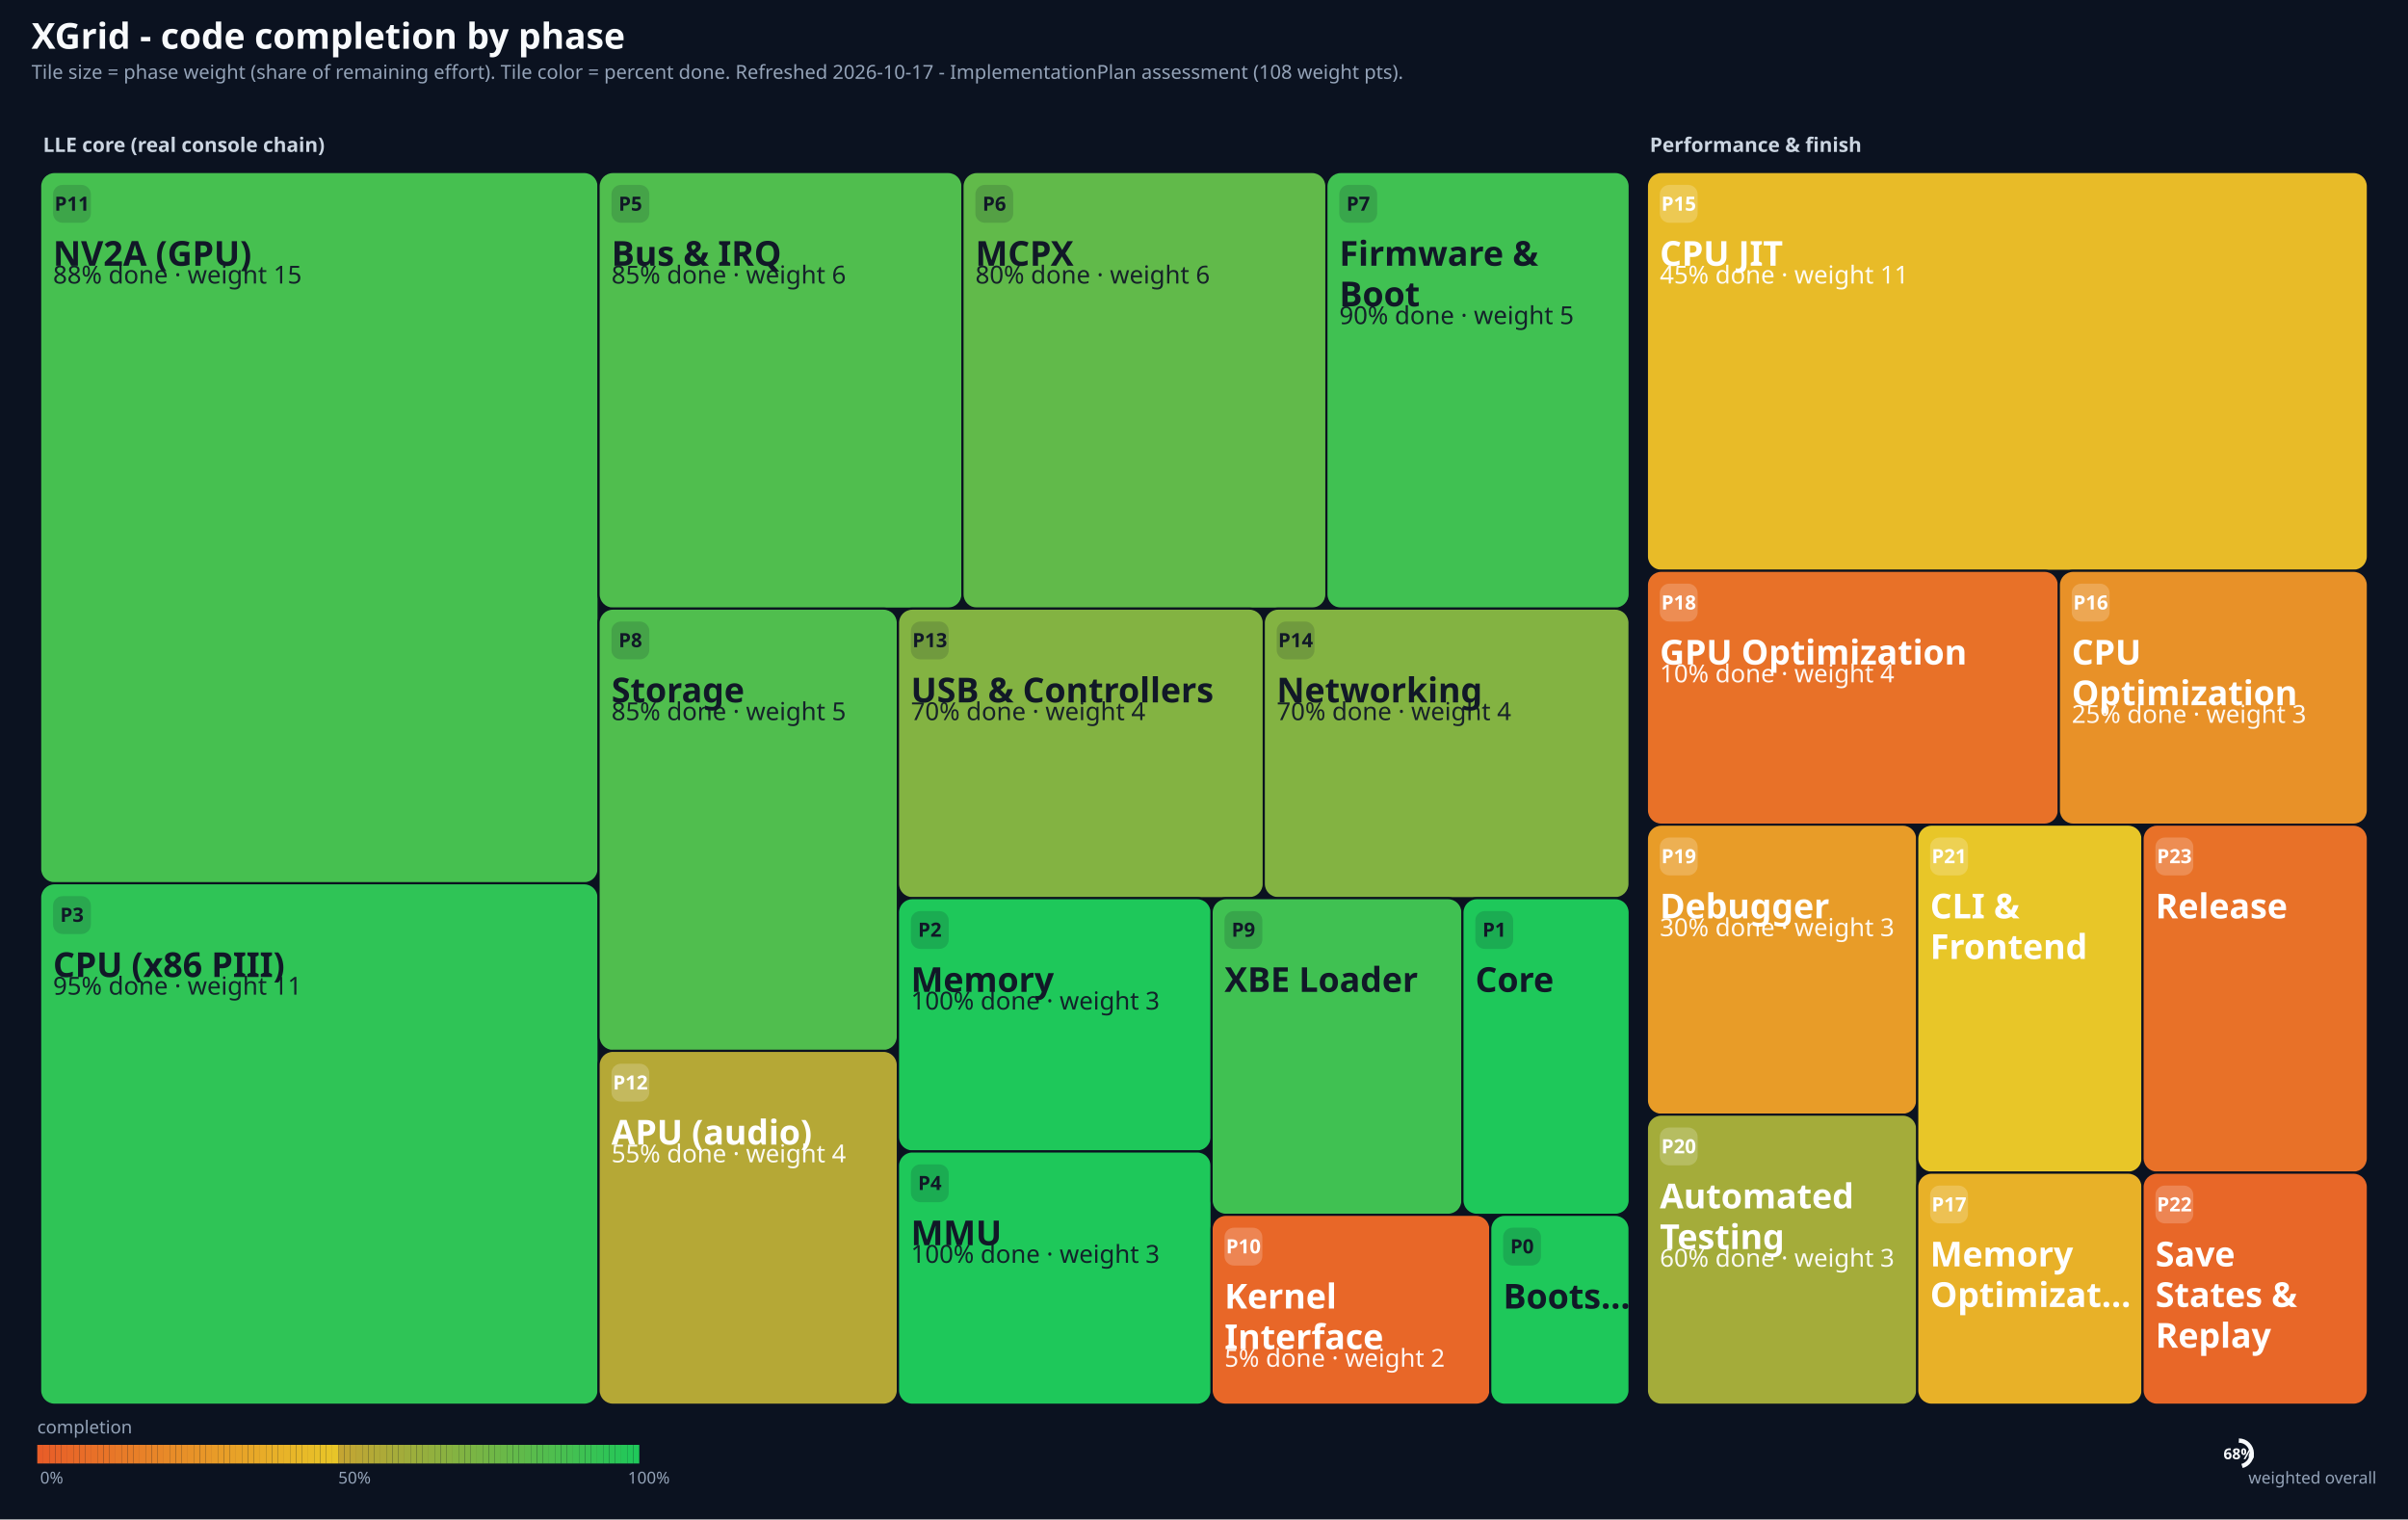
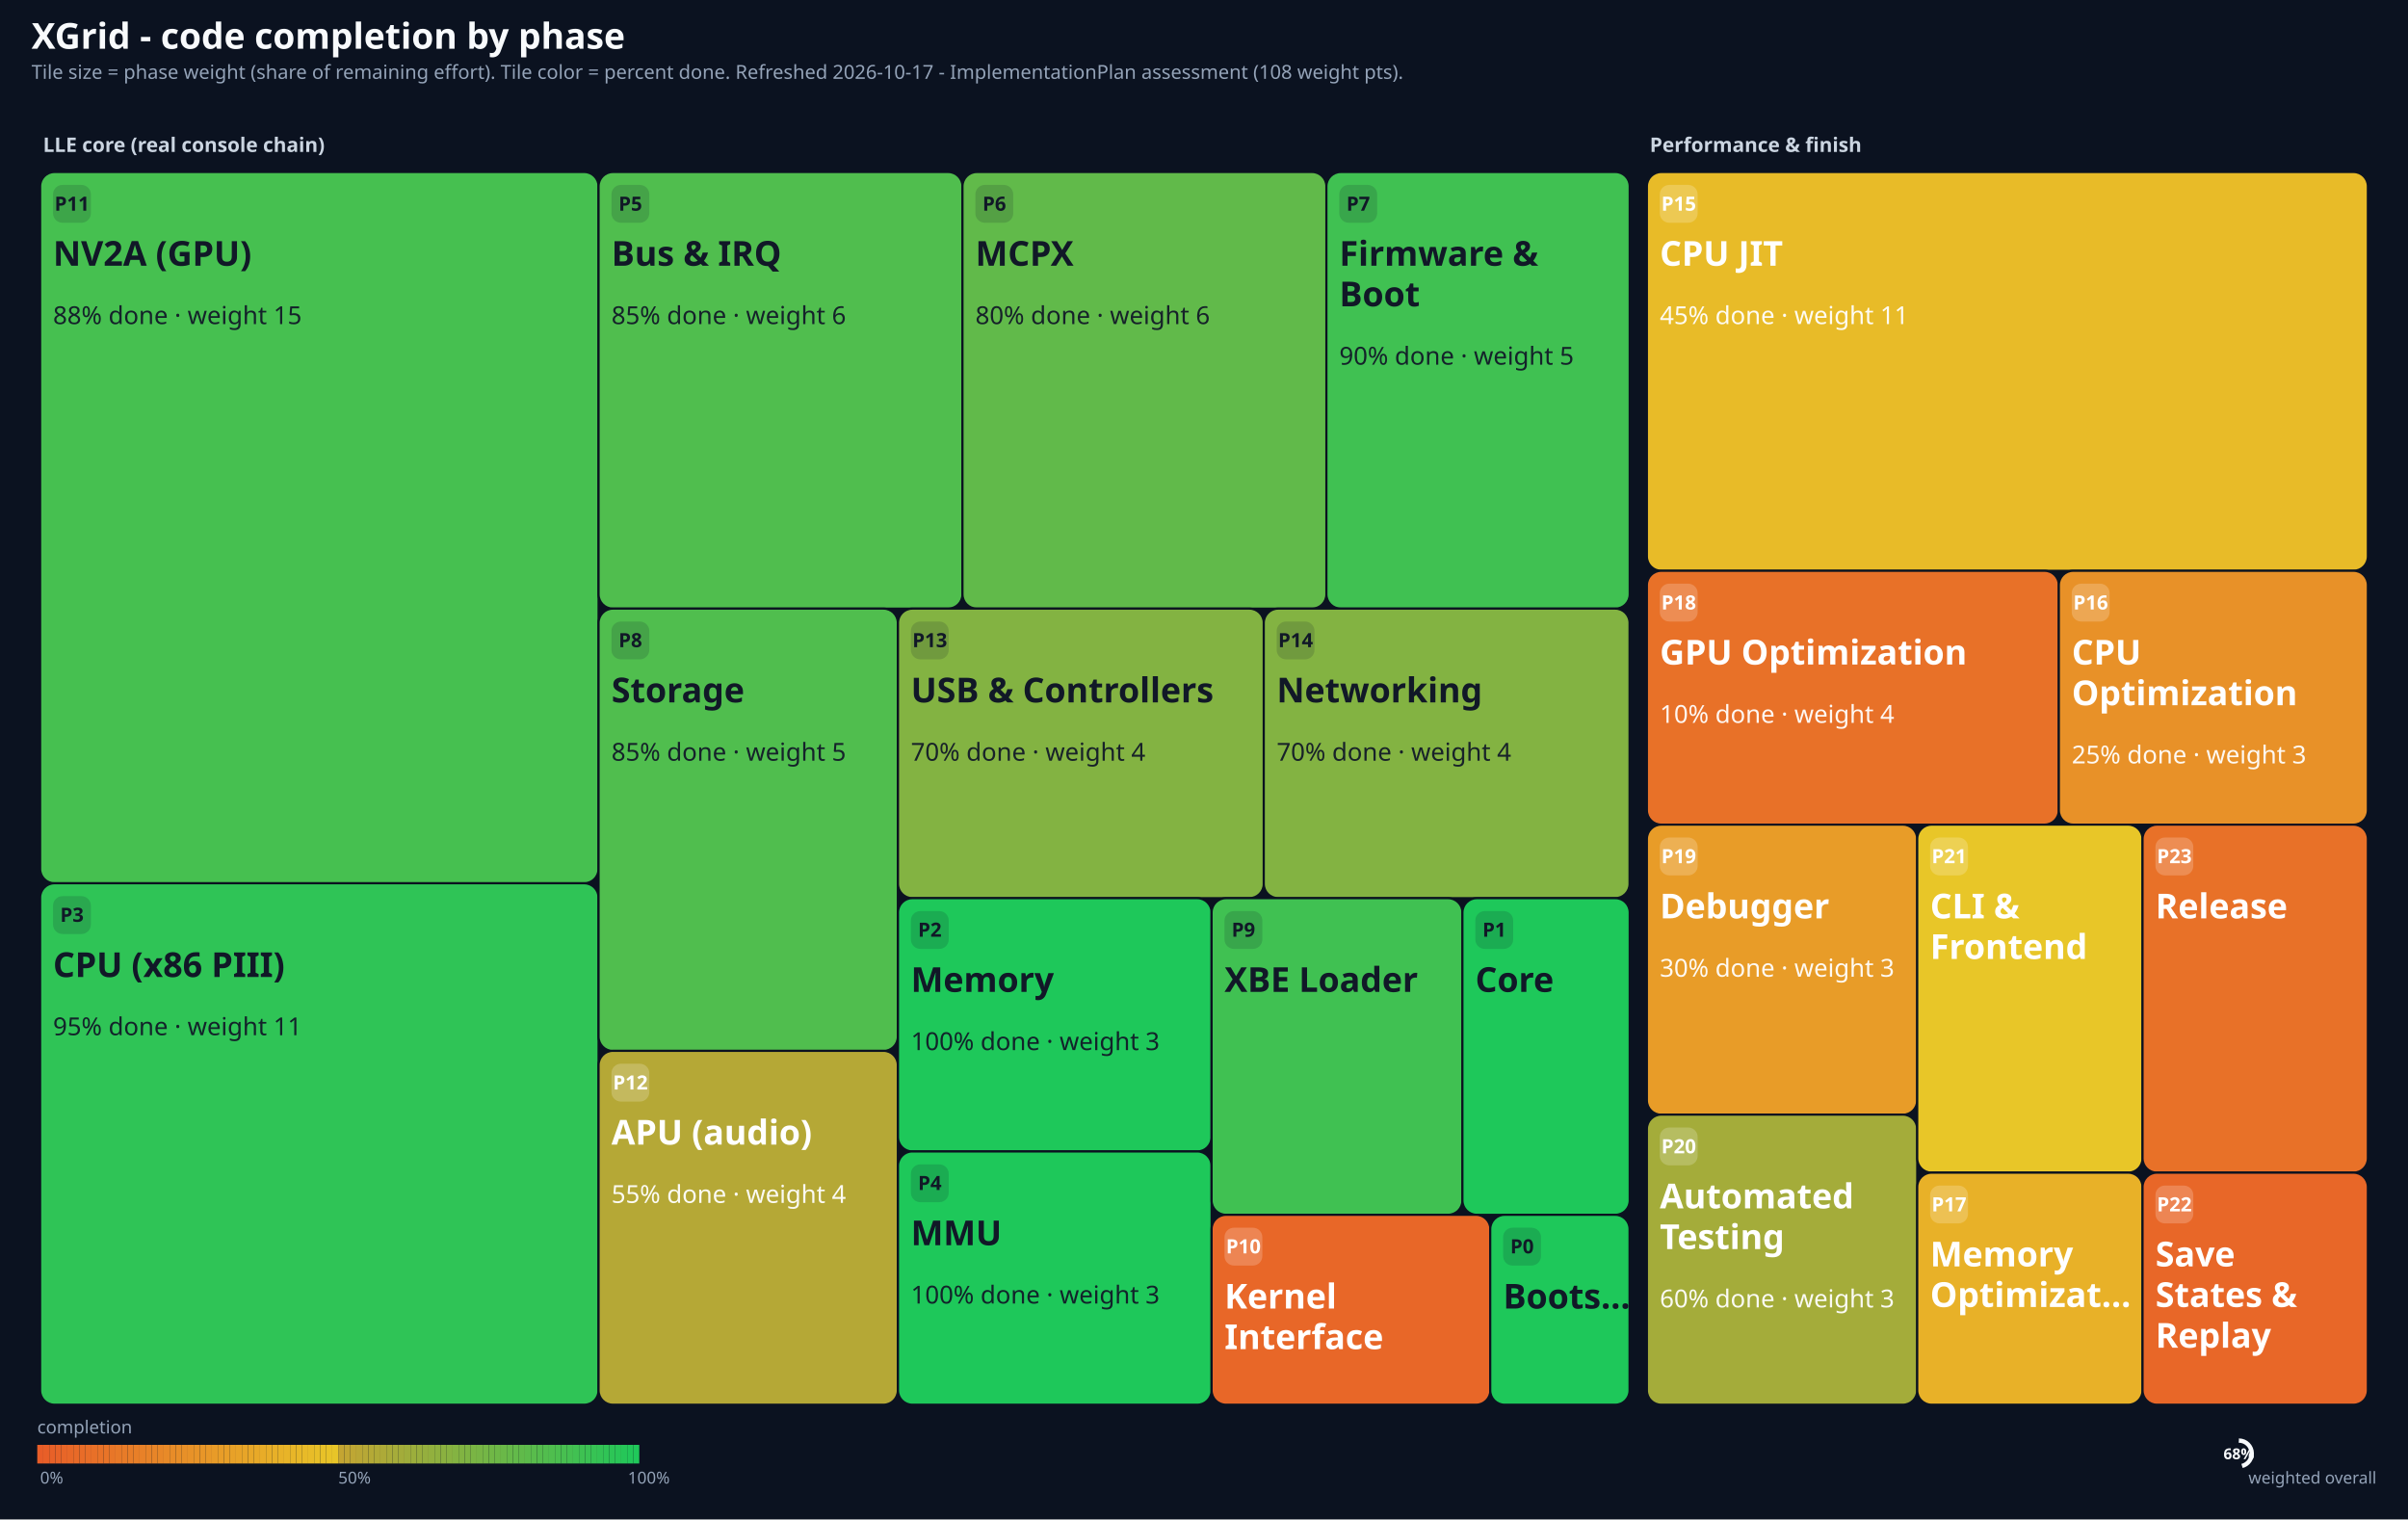
<svg xmlns="http://www.w3.org/2000/svg" width="1680" height="1060" viewBox="0 0 1680 1060" font-family="Segoe UI, Segoe UI Emoji, sans-serif">
  <rect width="1680" height="1060" fill="#0B1220" />
  <text x="22" y="34" font-size="25" font-weight="700" fill="#F8FAFC">XGrid - code completion by phase</text>
  <text x="22" y="55" font-size="13.5" fill="#94A3B8">Tile size = phase weight (share of remaining effort). Tile color = percent done. Refreshed 2026-10-17 - ImplementationPlan assessment (108 weight pts).</text>
  <text x="30" y="106" font-size="14" font-weight="700" fill="#CBD5E1">LLE core (real console chain)</text>
  <text x="1151" y="106" font-size="14" font-weight="700" fill="#CBD5E1">Performance &amp; finish</text>
  <g class="tile" data-p="11" data-name="NV2A (GPU)" data-done="88" data-weight="15">
    <rect x="28" y="120" width="389.6" height="496.2" rx="10" fill="#46C050" stroke="#0B1220" stroke-width="1.5" />
    <rect x="37" y="129" width="26.4" height="26.4" rx="6.6" fill="rgba(17,24,39,0.16)" />
    <text x="50.2" y="147" font-size="13.7" font-weight="700" fill="#111827" text-anchor="middle">P11</text>
    <text x="37" y="185.4" font-size="24" font-weight="700" fill="#111827">NV2A (GPU)</text>
-     <text x="37" y="197.8" font-size="17.3" opacity="0.94" fill="#111827">88% done · weight 15</text>
+     <text x="37" y="226.1" font-size="17.3" opacity="0.94" fill="#111827">88% done · weight 15</text>
  </g>
  <g class="tile" data-p="3" data-name="CPU (x86 PIII)" data-done="95" data-weight="11">
    <rect x="28" y="616.2" width="389.6" height="363.8" rx="10" fill="#2FC456" stroke="#0B1220" stroke-width="1.5" />
    <rect x="37" y="625.2" width="26.4" height="26.4" rx="6.6" fill="rgba(17,24,39,0.16)" />
    <text x="50.2" y="643.1" font-size="13.7" font-weight="700" fill="#111827" text-anchor="middle">P3</text>
    <text x="37" y="681.6" font-size="24" font-weight="700" fill="#111827">CPU (x86 PIII)</text>
-     <text x="37" y="693.9" font-size="17.3" opacity="0.94" fill="#111827">95% done · weight 11</text>
+     <text x="37" y="722.2" font-size="17.3" opacity="0.94" fill="#111827">95% done · weight 11</text>
  </g>
  <g class="tile" data-p="5" data-name="Bus &amp; IRQ" data-done="85" data-weight="6">
    <rect x="417.6" y="120" width="253.9" height="304.6" rx="10" fill="#50BE4E" stroke="#0B1220" stroke-width="1.5" />
    <rect x="426.6" y="129" width="26.4" height="26.4" rx="6.6" fill="rgba(17,24,39,0.16)" />
    <text x="439.8" y="147" font-size="13.7" font-weight="700" fill="#111827" text-anchor="middle">P5</text>
    <text x="426.6" y="185.4" font-size="24" font-weight="700" fill="#111827">Bus &amp; IRQ</text>
-     <text x="426.6" y="197.8" font-size="17.3" opacity="0.94" fill="#111827">85% done · weight 6</text>
+     <text x="426.6" y="226.1" font-size="17.3" opacity="0.94" fill="#111827">85% done · weight 6</text>
  </g>
  <g class="tile" data-p="6" data-name="MCPX" data-done="80" data-weight="6">
    <rect x="671.5" y="120" width="253.9" height="304.6" rx="10" fill="#61BA4A" stroke="#0B1220" stroke-width="1.5" />
    <rect x="680.5" y="129" width="26.4" height="26.4" rx="6.6" fill="rgba(17,24,39,0.16)" />
    <text x="693.7" y="147" font-size="13.7" font-weight="700" fill="#111827" text-anchor="middle">P6</text>
    <text x="680.5" y="185.4" font-size="24" font-weight="700" fill="#111827">MCPX</text>
-     <text x="680.5" y="197.8" font-size="17.3" opacity="0.94" fill="#111827">80% done · weight 6</text>
+     <text x="680.5" y="226.1" font-size="17.3" opacity="0.94" fill="#111827">80% done · weight 6</text>
  </g>
  <g class="tile" data-p="7" data-name="Firmware &amp; Boot" data-done="90" data-weight="5">
    <rect x="925.4" y="120" width="211.6" height="304.6" rx="10" fill="#40C152" stroke="#0B1220" stroke-width="1.5" />
    <rect x="934.4" y="129" width="26.4" height="26.4" rx="6.6" fill="rgba(17,24,39,0.16)" />
    <text x="947.6" y="147" font-size="13.7" font-weight="700" fill="#111827" text-anchor="middle">P7</text>
    <text x="934.4" y="185.4" font-size="24" font-weight="700" fill="#111827">Firmware &amp;</text>
    <text x="934.4" y="213.7" font-size="24" font-weight="700" fill="#111827">Boot</text>
-     <text x="934.4" y="226.1" font-size="17.3" opacity="0.94" fill="#111827">90% done · weight 5</text>
+     <text x="934.4" y="254.4" font-size="17.3" opacity="0.94" fill="#111827">90% done · weight 5</text>
  </g>
  <g class="tile" data-p="8" data-name="Storage" data-done="85" data-weight="5">
    <rect x="417.6" y="424.6" width="208.8" height="308.6" rx="10" fill="#50BE4E" stroke="#0B1220" stroke-width="1.5" />
    <rect x="426.6" y="433.6" width="26.4" height="26.4" rx="6.6" fill="rgba(17,24,39,0.16)" />
    <text x="439.8" y="451.5" font-size="13.7" font-weight="700" fill="#111827" text-anchor="middle">P8</text>
    <text x="426.6" y="490" font-size="24" font-weight="700" fill="#111827">Storage</text>
-     <text x="426.6" y="502.4" font-size="17.3" opacity="0.94" fill="#111827">85% done · weight 5</text>
+     <text x="426.6" y="530.7" font-size="17.3" opacity="0.94" fill="#111827">85% done · weight 5</text>
  </g>
  <g class="tile" data-p="12" data-name="APU (audio)" data-done="55" data-weight="4">
    <rect x="417.6" y="733.1" width="208.8" height="246.9" rx="10" fill="#B5A836" stroke="#0B1220" stroke-width="1.5" />
    <rect x="426.6" y="742.1" width="26.4" height="26.4" rx="6.6" fill="rgba(255,255,255,0.20)" />
    <text x="439.8" y="760.1" font-size="13.7" font-weight="700" fill="#FFFFFF" text-anchor="middle">P12</text>
    <text x="426.6" y="798.5" font-size="24" font-weight="700" fill="#FFFFFF">APU (audio)</text>
-     <text x="426.6" y="810.9" font-size="17.3" opacity="0.94" fill="#FFFFFF">55% done · weight 4</text>
+     <text x="426.6" y="839.2" font-size="17.3" opacity="0.94" fill="#FFFFFF">55% done · weight 4</text>
  </g>
  <g class="tile" data-p="13" data-name="USB &amp; Controllers" data-done="70" data-weight="4">
    <rect x="626.5" y="424.6" width="255.2" height="202" rx="10" fill="#83B342" stroke="#0B1220" stroke-width="1.5" />
    <rect x="635.5" y="433.6" width="26.4" height="26.4" rx="6.6" fill="rgba(17,24,39,0.16)" />
    <text x="648.7" y="451.5" font-size="13.7" font-weight="700" fill="#111827" text-anchor="middle">P13</text>
    <text x="635.5" y="490" font-size="24" font-weight="700" fill="#111827">USB &amp; Controllers</text>
-     <text x="635.5" y="502.4" font-size="17.3" opacity="0.94" fill="#111827">70% done · weight 4</text>
+     <text x="635.5" y="530.7" font-size="17.3" opacity="0.94" fill="#111827">70% done · weight 4</text>
  </g>
  <g class="tile" data-p="14" data-name="Networking" data-done="70" data-weight="4">
    <rect x="881.7" y="424.6" width="255.2" height="202" rx="10" fill="#83B342" stroke="#0B1220" stroke-width="1.5" />
    <rect x="890.7" y="433.6" width="26.4" height="26.4" rx="6.6" fill="rgba(17,24,39,0.16)" />
    <text x="903.9" y="451.5" font-size="13.7" font-weight="700" fill="#111827" text-anchor="middle">P14</text>
    <text x="890.7" y="490" font-size="24" font-weight="700" fill="#111827">Networking</text>
-     <text x="890.7" y="502.4" font-size="17.3" opacity="0.94" fill="#111827">70% done · weight 4</text>
+     <text x="890.7" y="530.7" font-size="17.3" opacity="0.94" fill="#111827">70% done · weight 4</text>
  </g>
  <g class="tile" data-p="2" data-name="Memory" data-done="100" data-weight="3">
    <rect x="626.5" y="626.6" width="218.8" height="176.7" rx="10" fill="#1EC85A" stroke="#0B1220" stroke-width="1.5" />
    <rect x="635.5" y="635.6" width="26.4" height="26.4" rx="6.6" fill="rgba(17,24,39,0.16)" />
    <text x="648.7" y="653.5" font-size="13.7" font-weight="700" fill="#111827" text-anchor="middle">P2</text>
    <text x="635.5" y="692" font-size="24" font-weight="700" fill="#111827">Memory</text>
-     <text x="635.5" y="704.3" font-size="17.3" opacity="0.94" fill="#111827">100% done · weight 3</text>
+     <text x="635.5" y="732.6" font-size="17.3" opacity="0.94" fill="#111827">100% done · weight 3</text>
  </g>
  <g class="tile" data-p="4" data-name="MMU" data-done="100" data-weight="3">
    <rect x="626.5" y="803.3" width="218.8" height="176.7" rx="10" fill="#1EC85A" stroke="#0B1220" stroke-width="1.5" />
    <rect x="635.5" y="812.3" width="26.4" height="26.4" rx="6.6" fill="rgba(17,24,39,0.16)" />
    <text x="648.7" y="830.2" font-size="13.7" font-weight="700" fill="#111827" text-anchor="middle">P4</text>
    <text x="635.5" y="868.7" font-size="24" font-weight="700" fill="#111827">MMU</text>
-     <text x="635.5" y="881" font-size="17.3" opacity="0.94" fill="#111827">100% done · weight 3</text>
+     <text x="635.5" y="909.4" font-size="17.3" opacity="0.94" fill="#111827">100% done · weight 3</text>
  </g>
  <g class="tile" data-p="9" data-name="XBE Loader" data-done="90" data-weight="3">
    <rect x="845.3" y="626.6" width="175" height="220.9" rx="10" fill="#40C152" stroke="#0B1220" stroke-width="1.5" />
    <rect x="854.3" y="635.6" width="26.4" height="26.4" rx="6.6" fill="rgba(17,24,39,0.16)" />
    <text x="867.5" y="653.5" font-size="13.7" font-weight="700" fill="#111827" text-anchor="middle">P9</text>
    <text x="854.3" y="692" font-size="24" font-weight="700" fill="#111827">XBE Loader</text>
  </g>
  <g class="tile" data-p="1" data-name="Core" data-done="100" data-weight="2">
    <rect x="1020.3" y="626.6" width="116.7" height="220.9" rx="10" fill="#1EC85A" stroke="#0B1220" stroke-width="1.5" />
    <rect x="1029.3" y="635.6" width="26.4" height="26.4" rx="6.6" fill="rgba(17,24,39,0.16)" />
    <text x="1042.5" y="653.5" font-size="13.7" font-weight="700" fill="#111827" text-anchor="middle">P1</text>
    <text x="1029.3" y="692" font-size="24" font-weight="700" fill="#111827">Core</text>
  </g>
  <g class="tile" data-p="10" data-name="Kernel Interface" data-done="5" data-weight="2">
    <rect x="845.3" y="847.5" width="194.5" height="132.5" rx="10" fill="#E86728" stroke="#0B1220" stroke-width="1.5" />
    <rect x="854.3" y="856.5" width="26.4" height="26.4" rx="6.6" fill="rgba(255,255,255,0.20)" />
    <text x="867.5" y="874.4" font-size="13.7" font-weight="700" fill="#FFFFFF" text-anchor="middle">P10</text>
    <text x="854.3" y="912.9" font-size="24" font-weight="700" fill="#FFFFFF">Kernel</text>
    <text x="854.3" y="941.2" font-size="24" font-weight="700" fill="#FFFFFF">Interface</text>
-     <text x="854.3" y="953.5" font-size="17.3" opacity="0.94" fill="#FFFFFF">5% done · weight 2</text>
  </g>
  <g class="tile" data-p="0" data-name="Bootstrap" data-done="100" data-weight="1">
    <rect x="1039.7" y="847.5" width="97.2" height="132.5" rx="10" fill="#1EC85A" stroke="#0B1220" stroke-width="1.5" />
    <rect x="1048.7" y="856.5" width="26.4" height="26.4" rx="6.6" fill="rgba(17,24,39,0.16)" />
    <text x="1061.9" y="874.4" font-size="13.7" font-weight="700" fill="#111827" text-anchor="middle">P0</text>
    <text x="1048.7" y="912.9" font-size="24" font-weight="700" fill="#111827">Boots…</text>
  </g>
  <g class="tile" data-p="15" data-name="CPU JIT" data-done="45" data-weight="11">
    <rect x="1149" y="120" width="503" height="278.2" rx="10" fill="#E8BB28" stroke="#0B1220" stroke-width="1.5" />
    <rect x="1158" y="129" width="26.4" height="26.4" rx="6.6" fill="rgba(255,255,255,0.20)" />
    <text x="1171.2" y="147" font-size="13.7" font-weight="700" fill="#FFFFFF" text-anchor="middle">P15</text>
    <text x="1158" y="185.4" font-size="24" font-weight="700" fill="#FFFFFF">CPU JIT</text>
-     <text x="1158" y="197.8" font-size="17.3" opacity="0.94" fill="#FFFFFF">45% done · weight 11</text>
+     <text x="1158" y="226.1" font-size="17.3" opacity="0.94" fill="#FFFFFF">45% done · weight 11</text>
  </g>
  <g class="tile" data-p="18" data-name="GPU Optimization" data-done="10" data-weight="4">
    <rect x="1149" y="398.2" width="287.4" height="177.1" rx="10" fill="#E87128" stroke="#0B1220" stroke-width="1.5" />
    <rect x="1158" y="407.2" width="26.4" height="26.4" rx="6.6" fill="rgba(255,255,255,0.20)" />
    <text x="1171.2" y="425.2" font-size="13.7" font-weight="700" fill="#FFFFFF" text-anchor="middle">P18</text>
    <text x="1158" y="463.6" font-size="24" font-weight="700" fill="#FFFFFF">GPU Optimization</text>
-     <text x="1158" y="476" font-size="17.3" opacity="0.94" fill="#FFFFFF">10% done · weight 4</text>
+     <text x="1158" y="504.3" font-size="17.3" opacity="0.94" fill="#FFFFFF">10% done · weight 4</text>
  </g>
  <g class="tile" data-p="16" data-name="CPU Optimization" data-done="25" data-weight="3">
    <rect x="1436.4" y="398.2" width="215.6" height="177.1" rx="10" fill="#E89128" stroke="#0B1220" stroke-width="1.5" />
    <rect x="1445.4" y="407.2" width="26.4" height="26.4" rx="6.6" fill="rgba(255,255,255,0.20)" />
    <text x="1458.6" y="425.2" font-size="13.7" font-weight="700" fill="#FFFFFF" text-anchor="middle">P16</text>
    <text x="1445.4" y="463.6" font-size="24" font-weight="700" fill="#FFFFFF">CPU</text>
    <text x="1445.4" y="492" font-size="24" font-weight="700" fill="#FFFFFF">Optimization</text>
-     <text x="1445.4" y="504.3" font-size="17.3" opacity="0.94" fill="#FFFFFF">25% done · weight 3</text>
+     <text x="1445.4" y="532.6" font-size="17.3" opacity="0.94" fill="#FFFFFF">25% done · weight 3</text>
  </g>
  <g class="tile" data-p="19" data-name="Debugger" data-done="30" data-weight="3">
    <rect x="1149" y="575.3" width="188.6" height="202.4" rx="10" fill="#E89C28" stroke="#0B1220" stroke-width="1.5" />
    <rect x="1158" y="584.3" width="26.4" height="26.4" rx="6.6" fill="rgba(255,255,255,0.20)" />
    <text x="1171.2" y="602.2" font-size="13.7" font-weight="700" fill="#FFFFFF" text-anchor="middle">P19</text>
    <text x="1158" y="640.7" font-size="24" font-weight="700" fill="#FFFFFF">Debugger</text>
-     <text x="1158" y="653.1" font-size="17.3" opacity="0.94" fill="#FFFFFF">30% done · weight 3</text>
+     <text x="1158" y="681.4" font-size="17.3" opacity="0.94" fill="#FFFFFF">30% done · weight 3</text>
  </g>
  <g class="tile" data-p="20" data-name="Automated Testing" data-done="60" data-weight="3">
    <rect x="1149" y="777.6" width="188.6" height="202.4" rx="10" fill="#A4AC3A" stroke="#0B1220" stroke-width="1.5" />
    <rect x="1158" y="786.6" width="26.4" height="26.4" rx="6.6" fill="rgba(255,255,255,0.20)" />
    <text x="1171.2" y="804.6" font-size="13.7" font-weight="700" fill="#FFFFFF" text-anchor="middle">P20</text>
    <text x="1158" y="843" font-size="24" font-weight="700" fill="#FFFFFF">Automated</text>
    <text x="1158" y="871.4" font-size="24" font-weight="700" fill="#FFFFFF">Testing</text>
-     <text x="1158" y="883.7" font-size="17.3" opacity="0.94" fill="#FFFFFF">60% done · weight 3</text>
+     <text x="1158" y="912.1" font-size="17.3" opacity="0.94" fill="#FFFFFF">60% done · weight 3</text>
  </g>
  <g class="tile" data-p="21" data-name="CLI &amp; Frontend" data-done="50" data-weight="3">
    <rect x="1337.6" y="575.3" width="157.2" height="242.8" rx="10" fill="#E8C628" stroke="#0B1220" stroke-width="1.5" />
    <rect x="1346.6" y="584.3" width="26.4" height="26.4" rx="6.6" fill="rgba(255,255,255,0.20)" />
    <text x="1359.8" y="602.2" font-size="13.7" font-weight="700" fill="#FFFFFF" text-anchor="middle">P21</text>
    <text x="1346.6" y="640.7" font-size="24" font-weight="700" fill="#FFFFFF">CLI &amp;</text>
    <text x="1346.6" y="669" font-size="24" font-weight="700" fill="#FFFFFF">Frontend</text>
  </g>
  <g class="tile" data-p="23" data-name="Release" data-done="10" data-weight="3">
    <rect x="1494.8" y="575.3" width="157.2" height="242.8" rx="10" fill="#E87128" stroke="#0B1220" stroke-width="1.5" />
    <rect x="1503.8" y="584.3" width="26.4" height="26.4" rx="6.6" fill="rgba(255,255,255,0.20)" />
    <text x="1517" y="602.2" font-size="13.7" font-weight="700" fill="#FFFFFF" text-anchor="middle">P23</text>
    <text x="1503.8" y="640.7" font-size="24" font-weight="700" fill="#FFFFFF">Release</text>
  </g>
  <g class="tile" data-p="17" data-name="Memory Optimization" data-done="40" data-weight="2">
    <rect x="1337.6" y="818.1" width="157.2" height="161.9" rx="10" fill="#E8B128" stroke="#0B1220" stroke-width="1.5" />
    <rect x="1346.6" y="827.1" width="26.4" height="26.4" rx="6.6" fill="rgba(255,255,255,0.20)" />
    <text x="1359.8" y="845.1" font-size="13.7" font-weight="700" fill="#FFFFFF" text-anchor="middle">P17</text>
    <text x="1346.6" y="883.5" font-size="24" font-weight="700" fill="#FFFFFF">Memory</text>
    <text x="1346.6" y="911.8" font-size="24" font-weight="700" fill="#FFFFFF">Optimizat…</text>
  </g>
  <g class="tile" data-p="22" data-name="Save States &amp; Replay" data-done="5" data-weight="2">
    <rect x="1494.8" y="818.1" width="157.2" height="161.9" rx="10" fill="#E86728" stroke="#0B1220" stroke-width="1.5" />
    <rect x="1503.8" y="827.1" width="26.4" height="26.4" rx="6.6" fill="rgba(255,255,255,0.20)" />
    <text x="1517" y="845.1" font-size="13.7" font-weight="700" fill="#FFFFFF" text-anchor="middle">P22</text>
    <text x="1503.8" y="883.5" font-size="24" font-weight="700" fill="#FFFFFF">Save</text>
    <text x="1503.8" y="911.8" font-size="24" font-weight="700" fill="#FFFFFF">States &amp;</text>
    <text x="1503.8" y="940.2" font-size="24" font-weight="700" fill="#FFFFFF">Replay</text>
  </g>
  <text x="26" y="1000" font-size="12.5" fill="#94A3B8">completion</text>
  <rect x="26" y="1008" width="4.2" height="13" fill="#E85D28" />
  <rect x="30.2" y="1008" width="4.2" height="13" fill="#E85F28" />
  <rect x="34.4" y="1008" width="4.2" height="13" fill="#E86128" />
  <rect x="38.6" y="1008" width="4.2" height="13" fill="#E86328" />
  <rect x="42.8" y="1008" width="4.2" height="13" fill="#E86628" />
  <rect x="47" y="1008" width="4.2" height="13" fill="#E86828" />
  <rect x="51.2" y="1008" width="4.2" height="13" fill="#E86A28" />
  <rect x="55.4" y="1008" width="4.2" height="13" fill="#E86C28" />
  <rect x="59.6" y="1008" width="4.2" height="13" fill="#E86E28" />
  <rect x="63.8" y="1008" width="4.2" height="13" fill="#E87028" />
  <rect x="68" y="1008" width="4.2" height="13" fill="#E87228" />
  <rect x="72.2" y="1008" width="4.2" height="13" fill="#E87428" />
  <rect x="76.4" y="1008" width="4.2" height="13" fill="#E87628" />
  <rect x="80.6" y="1008" width="4.2" height="13" fill="#E87928" />
  <rect x="84.8" y="1008" width="4.2" height="13" fill="#E87B28" />
  <rect x="89" y="1008" width="4.2" height="13" fill="#E87D28" />
  <rect x="93.2" y="1008" width="4.2" height="13" fill="#E87F28" />
  <rect x="97.4" y="1008" width="4.2" height="13" fill="#E88128" />
  <rect x="101.6" y="1008" width="4.2" height="13" fill="#E88328" />
  <rect x="105.8" y="1008" width="4.2" height="13" fill="#E88528" />
  <rect x="110" y="1008" width="4.2" height="13" fill="#E88728" />
  <rect x="114.2" y="1008" width="4.2" height="13" fill="#E88A28" />
  <rect x="118.4" y="1008" width="4.2" height="13" fill="#E88C28" />
  <rect x="122.6" y="1008" width="4.2" height="13" fill="#E88E28" />
  <rect x="126.8" y="1008" width="4.2" height="13" fill="#E89028" />
  <rect x="131" y="1008" width="4.2" height="13" fill="#E89228" />
  <rect x="135.2" y="1008" width="4.2" height="13" fill="#E89428" />
  <rect x="139.4" y="1008" width="4.2" height="13" fill="#E89628" />
  <rect x="143.6" y="1008" width="4.2" height="13" fill="#E89828" />
  <rect x="147.8" y="1008" width="4.2" height="13" fill="#E89B28" />
  <rect x="152" y="1008" width="4.2" height="13" fill="#E89D28" />
  <rect x="156.2" y="1008" width="4.2" height="13" fill="#E89F28" />
  <rect x="160.4" y="1008" width="4.2" height="13" fill="#E8A128" />
  <rect x="164.6" y="1008" width="4.2" height="13" fill="#E8A328" />
  <rect x="168.8" y="1008" width="4.2" height="13" fill="#E8A528" />
  <rect x="173" y="1008" width="4.2" height="13" fill="#E8A728" />
  <rect x="177.2" y="1008" width="4.2" height="13" fill="#E8A928" />
  <rect x="181.4" y="1008" width="4.2" height="13" fill="#E8AC28" />
  <rect x="185.6" y="1008" width="4.2" height="13" fill="#E8AE28" />
  <rect x="189.8" y="1008" width="4.2" height="13" fill="#E8B028" />
  <rect x="194" y="1008" width="4.2" height="13" fill="#E8B228" />
  <rect x="198.2" y="1008" width="4.2" height="13" fill="#E8B428" />
  <rect x="202.4" y="1008" width="4.2" height="13" fill="#E8B628" />
  <rect x="206.6" y="1008" width="4.2" height="13" fill="#E8B828" />
  <rect x="210.8" y="1008" width="4.2" height="13" fill="#E8BA28" />
  <rect x="215" y="1008" width="4.2" height="13" fill="#E8BC28" />
  <rect x="219.2" y="1008" width="4.2" height="13" fill="#E8BF28" />
  <rect x="223.4" y="1008" width="4.2" height="13" fill="#E8C128" />
  <rect x="227.6" y="1008" width="4.2" height="13" fill="#E8C328" />
  <rect x="231.8" y="1008" width="4.2" height="13" fill="#E8C528" />
  <rect x="236" y="1008" width="4.2" height="13" fill="#C4A532" />
  <rect x="240.2" y="1008" width="4.2" height="13" fill="#C1A633" />
  <rect x="244.4" y="1008" width="4.2" height="13" fill="#BEA734" />
  <rect x="248.6" y="1008" width="4.2" height="13" fill="#BAA735" />
  <rect x="252.8" y="1008" width="4.2" height="13" fill="#B7A836" />
  <rect x="257" y="1008" width="4.2" height="13" fill="#B4A936" />
  <rect x="261.2" y="1008" width="4.2" height="13" fill="#B0AA37" />
  <rect x="265.4" y="1008" width="4.2" height="13" fill="#ADAA38" />
  <rect x="269.6" y="1008" width="4.2" height="13" fill="#A9AB39" />
  <rect x="273.8" y="1008" width="4.2" height="13" fill="#A6AC3A" />
  <rect x="278" y="1008" width="4.2" height="13" fill="#A3AC3A" />
  <rect x="282.2" y="1008" width="4.2" height="13" fill="#9FAD3B" />
  <rect x="286.4" y="1008" width="4.2" height="13" fill="#9CAE3C" />
  <rect x="290.6" y="1008" width="4.2" height="13" fill="#99AE3D" />
  <rect x="294.8" y="1008" width="4.2" height="13" fill="#95AF3E" />
  <rect x="299" y="1008" width="4.2" height="13" fill="#92B03E" />
  <rect x="303.2" y="1008" width="4.2" height="13" fill="#8FB13F" />
  <rect x="307.4" y="1008" width="4.2" height="13" fill="#8BB140" />
  <rect x="311.6" y="1008" width="4.2" height="13" fill="#88B241" />
  <rect x="315.8" y="1008" width="4.2" height="13" fill="#84B342" />
  <rect x="320" y="1008" width="4.2" height="13" fill="#81B342" />
  <rect x="324.2" y="1008" width="4.2" height="13" fill="#7EB443" />
  <rect x="328.4" y="1008" width="4.2" height="13" fill="#7AB544" />
  <rect x="332.6" y="1008" width="4.2" height="13" fill="#77B545" />
  <rect x="336.8" y="1008" width="4.2" height="13" fill="#74B646" />
  <rect x="341" y="1008" width="4.2" height="13" fill="#70B746" />
  <rect x="345.2" y="1008" width="4.2" height="13" fill="#6DB847" />
  <rect x="349.4" y="1008" width="4.2" height="13" fill="#6AB848" />
  <rect x="353.6" y="1008" width="4.2" height="13" fill="#66B949" />
  <rect x="357.8" y="1008" width="4.2" height="13" fill="#63BA4A" />
  <rect x="362" y="1008" width="4.2" height="13" fill="#60BA4A" />
  <rect x="366.2" y="1008" width="4.2" height="13" fill="#5CBB4B" />
  <rect x="370.4" y="1008" width="4.2" height="13" fill="#59BC4C" />
  <rect x="374.6" y="1008" width="4.2" height="13" fill="#55BC4D" />
  <rect x="378.8" y="1008" width="4.2" height="13" fill="#52BD4E" />
  <rect x="383" y="1008" width="4.2" height="13" fill="#4FBE4E" />
  <rect x="387.2" y="1008" width="4.2" height="13" fill="#4BBF4F" />
  <rect x="391.4" y="1008" width="4.2" height="13" fill="#48BF50" />
  <rect x="395.6" y="1008" width="4.2" height="13" fill="#45C051" />
  <rect x="399.8" y="1008" width="4.2" height="13" fill="#41C152" />
  <rect x="404" y="1008" width="4.2" height="13" fill="#3EC152" />
  <rect x="408.2" y="1008" width="4.2" height="13" fill="#3BC253" />
  <rect x="412.4" y="1008" width="4.2" height="13" fill="#37C354" />
  <rect x="416.6" y="1008" width="4.2" height="13" fill="#34C355" />
  <rect x="420.8" y="1008" width="4.2" height="13" fill="#30C456" />
  <rect x="425" y="1008" width="4.2" height="13" fill="#2DC556" />
  <rect x="429.2" y="1008" width="4.2" height="13" fill="#2AC657" />
  <rect x="433.4" y="1008" width="4.2" height="13" fill="#26C658" />
  <rect x="437.6" y="1008" width="4.2" height="13" fill="#23C759" />
  <rect x="441.8" y="1008" width="4.2" height="13" fill="#20C85A" />
  <text x="28" y="1035" font-size="11.5" fill="#94A3B8">0%</text>
  <text x="236" y="1035" font-size="11.5" fill="#94A3B8">50%</text>
  <text x="438" y="1035" font-size="11.5" fill="#94A3B8">100%</text>
  <circle cx="1562" cy="1014" r="9" fill="none" stroke="#F8FAFC" stroke-width="3" stroke-dasharray="26 34.5" transform="rotate(-90 1562 1014)" />
  <text x="1562" y="1018" font-size="10.5" font-weight="700" fill="#F8FAFC" text-anchor="middle">68%</text>
  <text x="1658" y="1035" font-size="11.5" fill="#94A3B8" text-anchor="end">weighted overall</text>
</svg>
